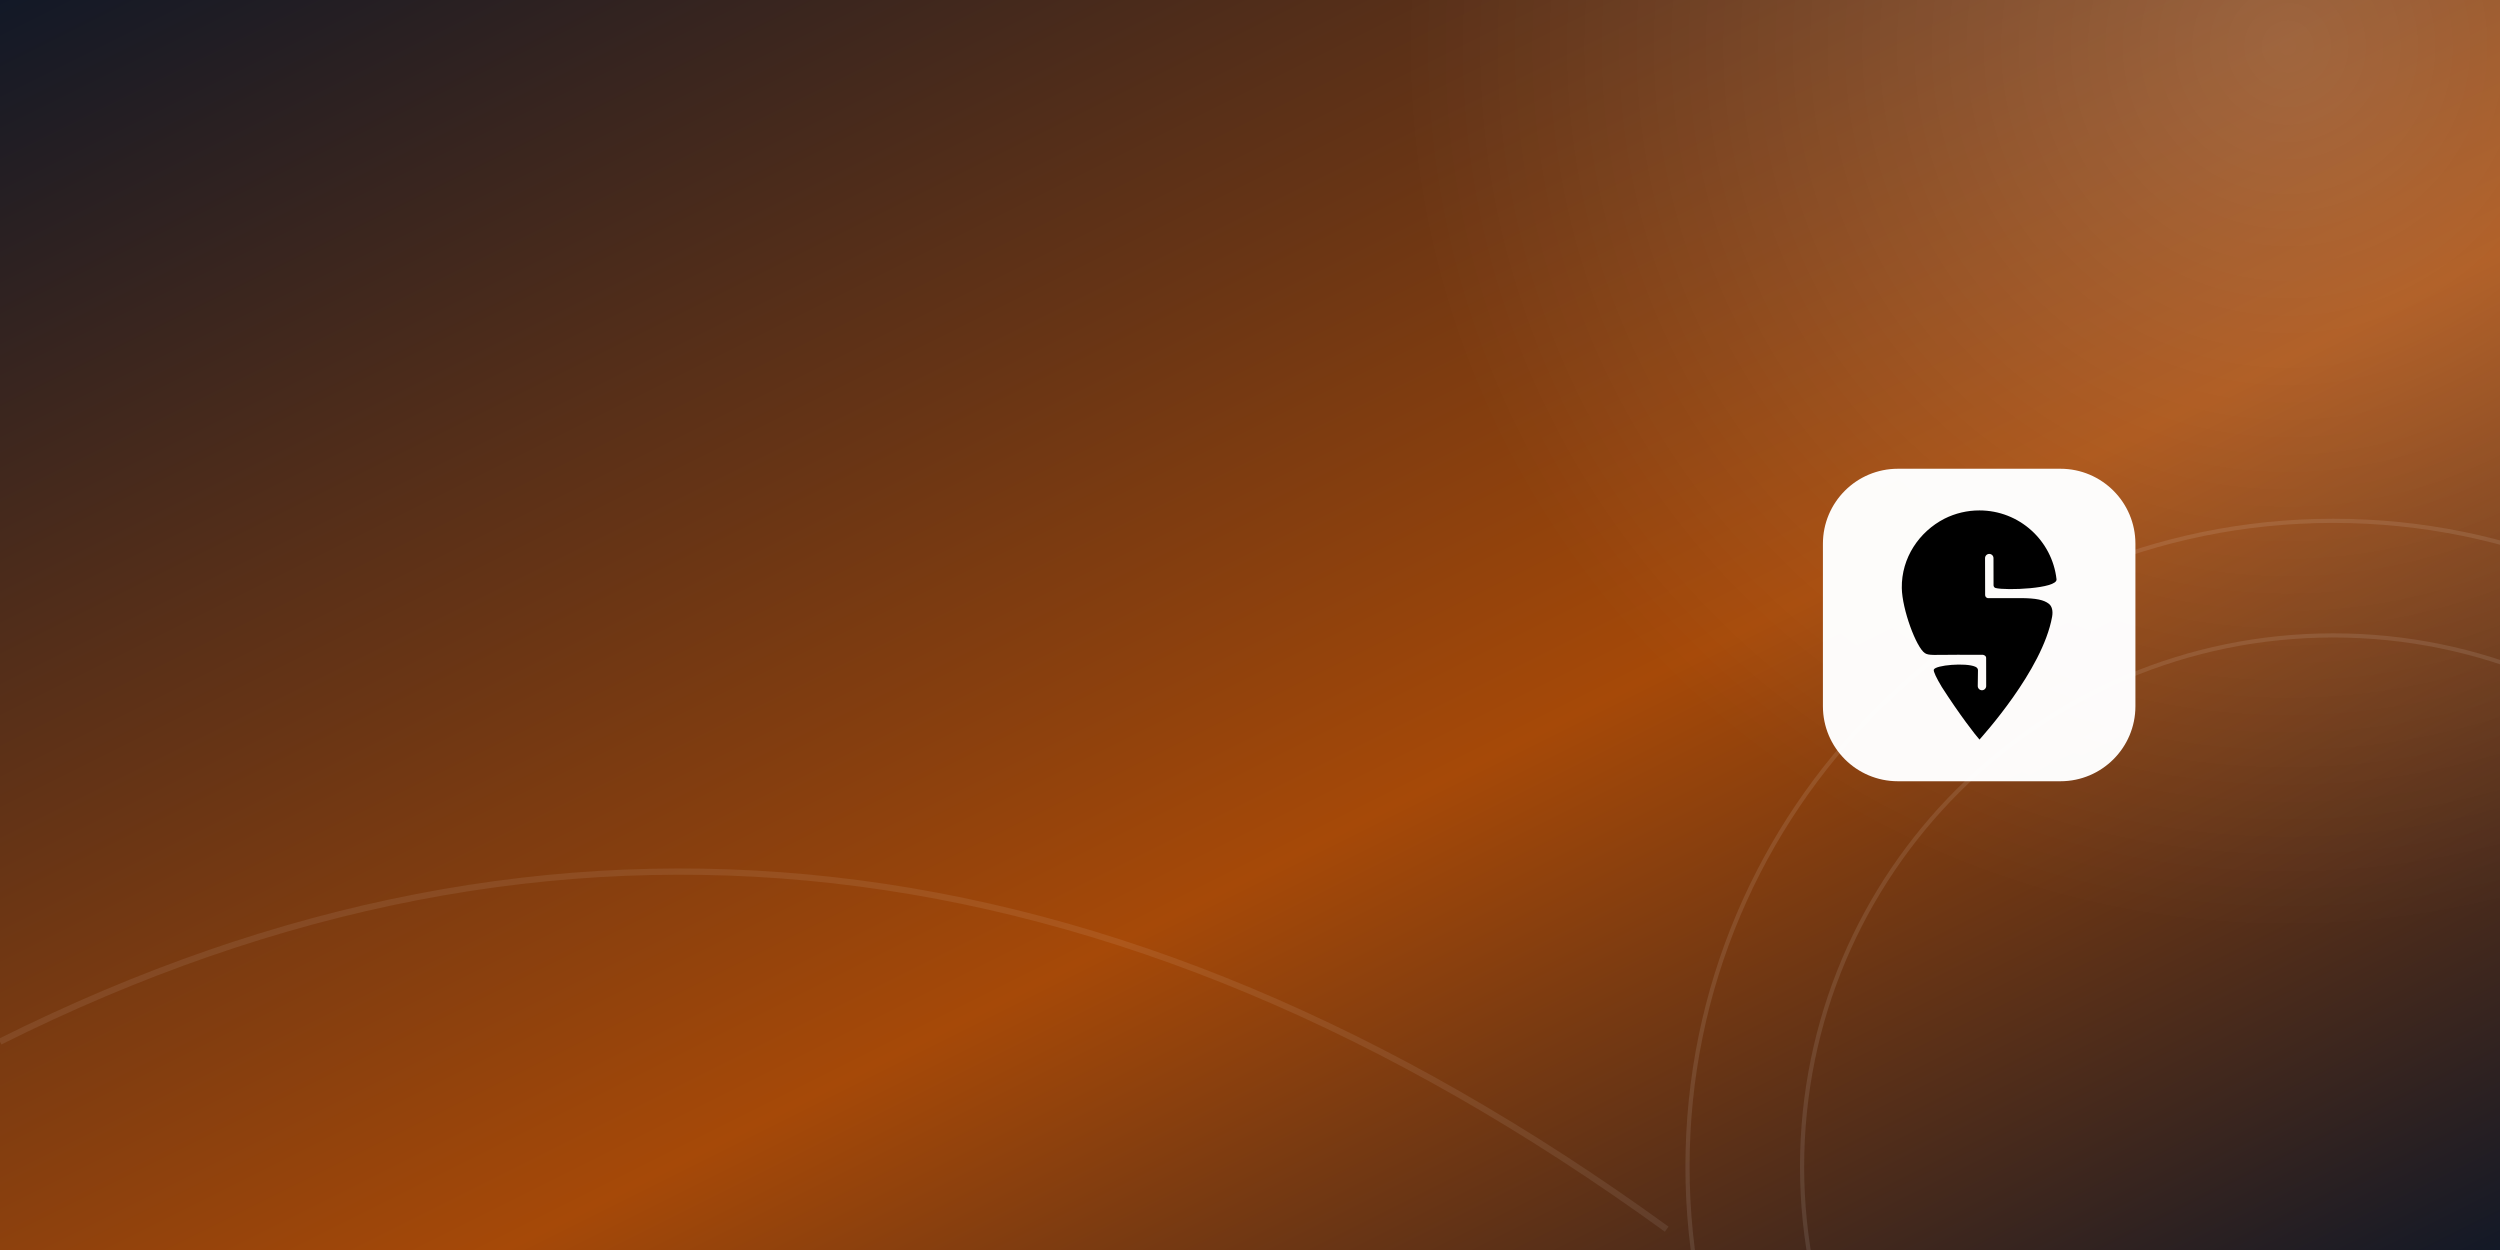
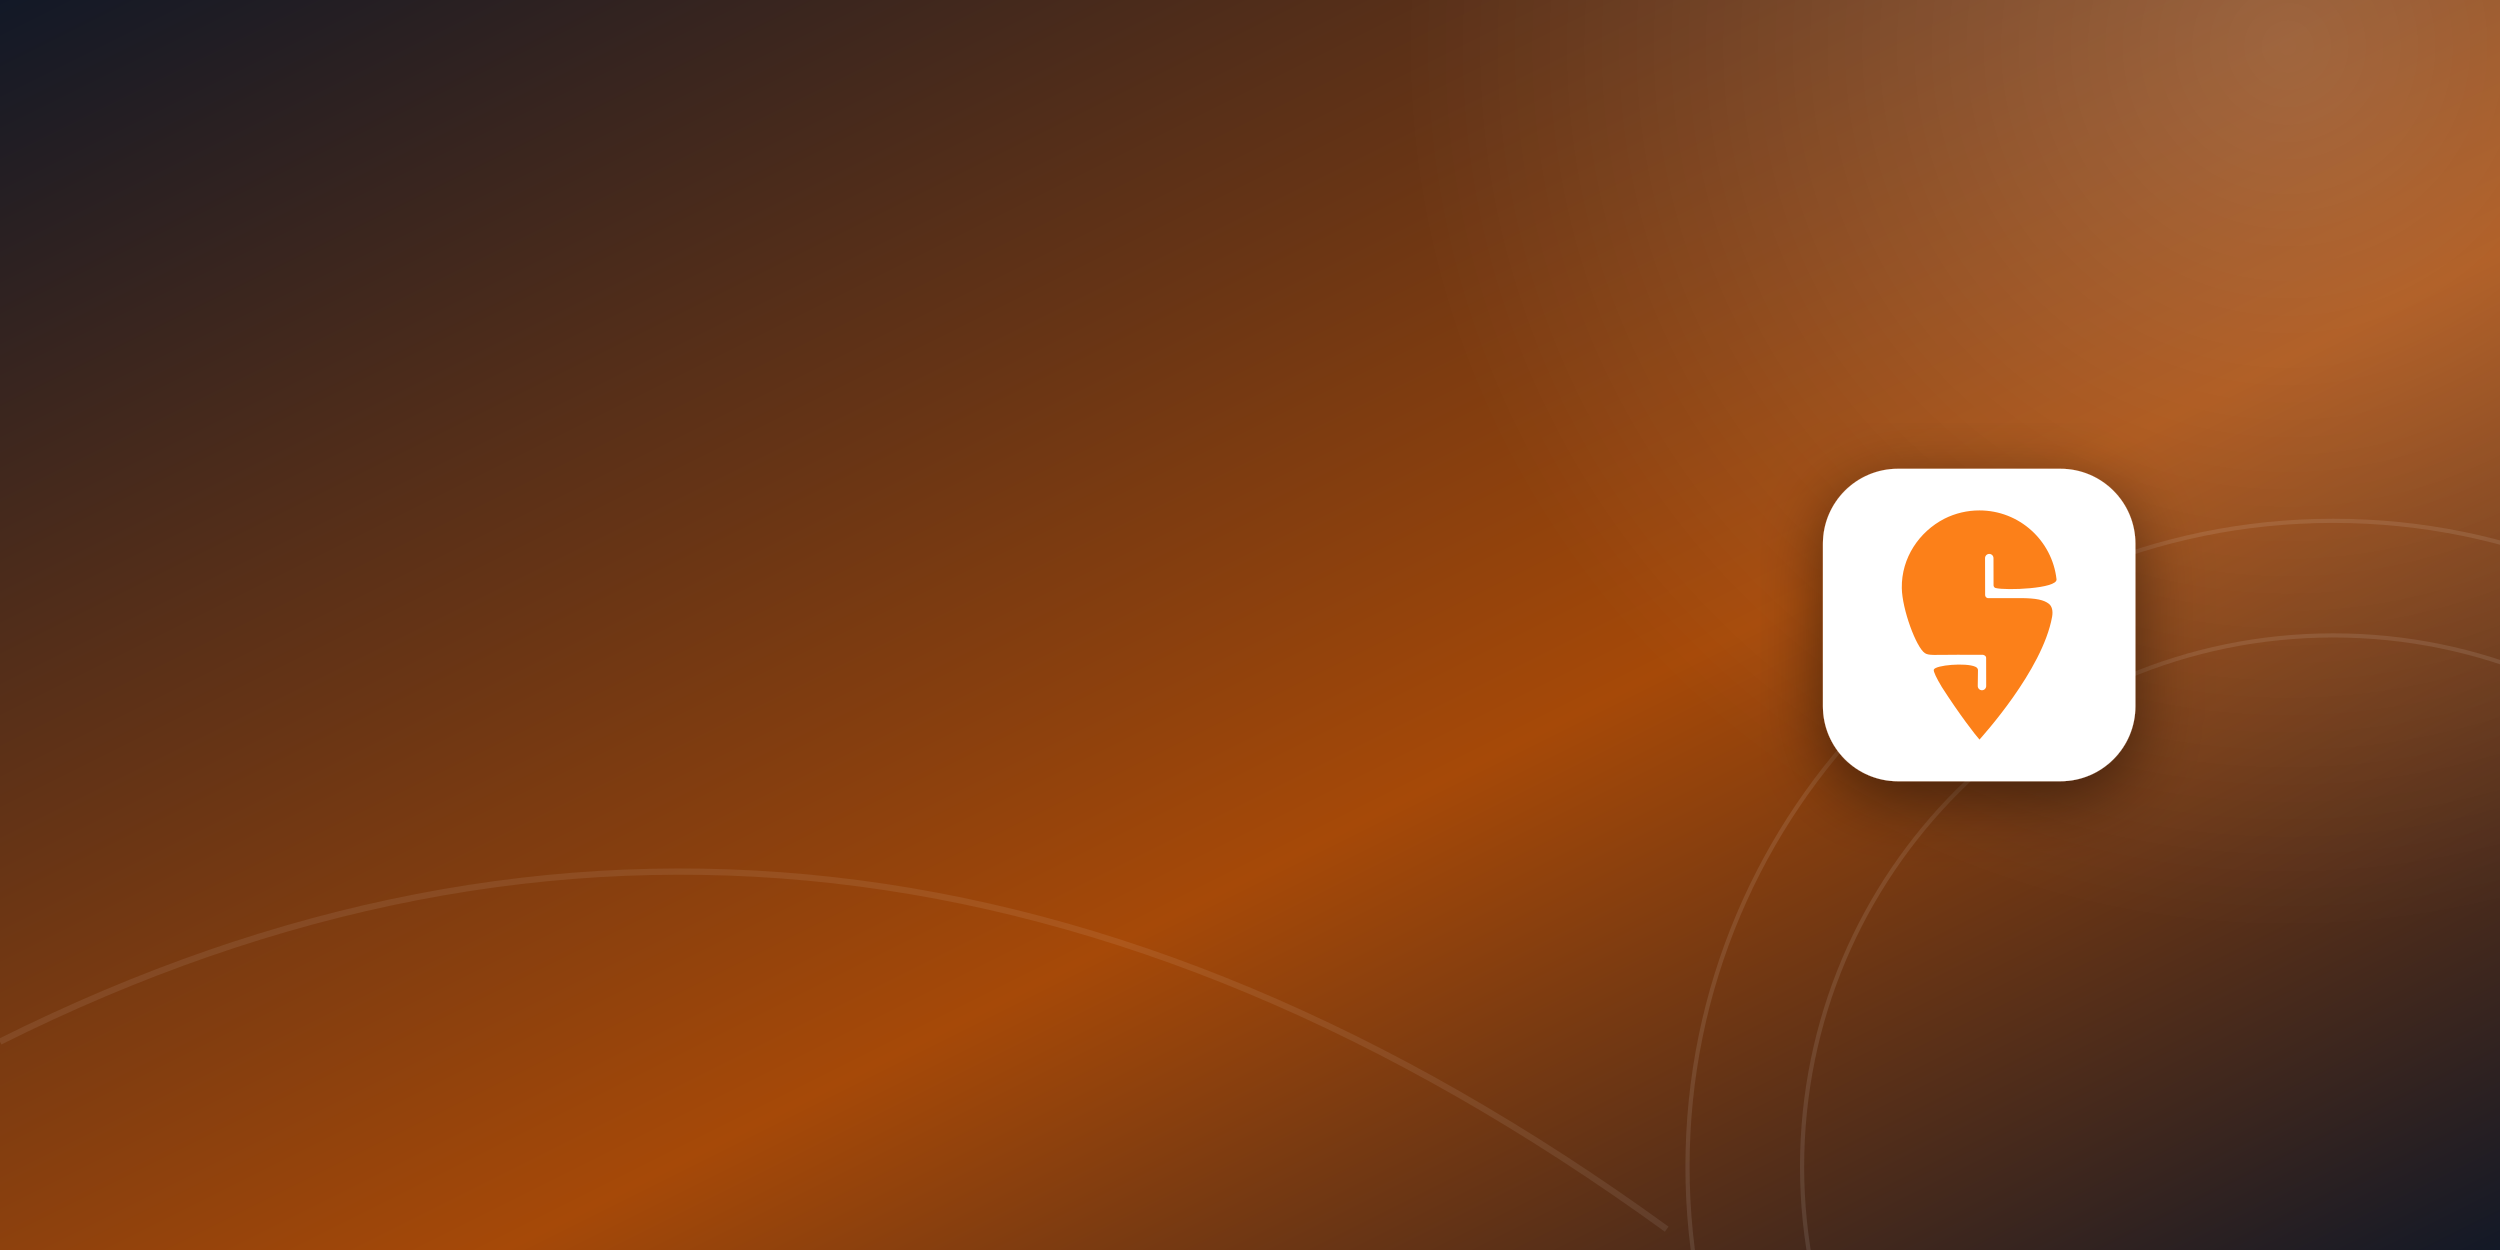
<svg xmlns="http://www.w3.org/2000/svg" width="1200" height="600" viewBox="0 0 1200 600" role="img" aria-labelledby="title">
  <defs>
    <linearGradient id="base" x2="1" y2="1">
      <stop stop-color="#111827" />
      <stop offset=".6" stop-color="#a64908" />
      <stop offset="1" stop-color="#111827" />
    </linearGradient>
    <radialGradient id="shine">
      <stop stop-color="#ffffff" stop-opacity=".2" />
      <stop offset="1" stop-color="#ffffff" stop-opacity="0" />
    </radialGradient>
+     <filter id="bShad" x="-20%" y="-20%" width="150%" height="150%">
+       <feDropShadow dx="0" dy="8" stdDeviation="16" flood-color="#000000" flood-opacity="0.5" />
+     </filter>
  </defs>
  <rect width="1200" height="600" fill="url(#base)" />
  <circle cx="1100" cy="20" r="430" fill="url(#shine)" />
  <circle cx="1120" cy="560" r="310" fill="none" stroke="#fff" stroke-opacity=".1" stroke-width="2" />
  <circle cx="1120" cy="560" r="255" fill="none" stroke="#fff" stroke-opacity=".1" stroke-width="2" />
  <path d="M0 500 Q400 300 800 590" fill="none" stroke="#fff" stroke-opacity=".08" stroke-width="3" />
-   <rect x="875" y="225" width="150" height="150" rx="36" fill="#ffffff" fill-opacity="0.98" />
+   <rect x="875" y="225" width="150" height="150" rx="36" fill="#ffffff" filter="url(#bShad)" />
  <svg x="895" y="245" width="110" height="110" viewBox="0 0 24 24">
-     <path d="M12.034 24c-.376-.411-2.075-2.584-3.95-5.513-.547-.916-.901-1.63-.833-1.814.178-.48 3.355-.743 4.333-.308.298.132.29.307.29.409 0 .44-.022 1.619-.022 1.619a.441.441 0 1 0 .883-.002l-.005-2.939c0-.255-.278-.319-.331-.329-.511-.002-1.548-.006-2.661-.006-2.457 0-3.006.101-3.423-.172-.904-.591-2.383-4.577-2.417-6.819C3.849 4.964 5.723 2.225 8.362.868A8.13 8.13 0 0 1 12.026 0c4.177 0 7.617 3.153 8.075 7.209l.001.011c.084.981-5.321 1.189-6.39.904-.164-.044-.206-.212-.206-.284L13.5 4.996a.442.442 0 0 0-.884.002l.009 3.866a.33.33 0 0 0 .268.32l3.354-.001c1.79 0 2.542.207 3.042.588.333.254.461.739.349 1.37C18.633 16.755 12.273 23.71 12.034 24z" />
+     <path fill="#fc8019" d="M12.034 24c-.376-.411-2.075-2.584-3.95-5.513-.547-.916-.901-1.63-.833-1.814.178-.48 3.355-.743 4.333-.308.298.132.29.307.29.409 0 .44-.022 1.619-.022 1.619a.441.441 0 1 0 .883-.002l-.005-2.939c0-.255-.278-.319-.331-.329-.511-.002-1.548-.006-2.661-.006-2.457 0-3.006.101-3.423-.172-.904-.591-2.383-4.577-2.417-6.819C3.849 4.964 5.723 2.225 8.362.868A8.13 8.13 0 0 1 12.026 0c4.177 0 7.617 3.153 8.075 7.209l.001.011c.084.981-5.321 1.189-6.39.904-.164-.044-.206-.212-.206-.284L13.5 4.996a.442.442 0 0 0-.884.002l.009 3.866a.33.33 0 0 0 .268.32l3.354-.001c1.79 0 2.542.207 3.042.588.333.254.461.739.349 1.37C18.633 16.755 12.273 23.71 12.034 24z" />
  </svg>
</svg>
